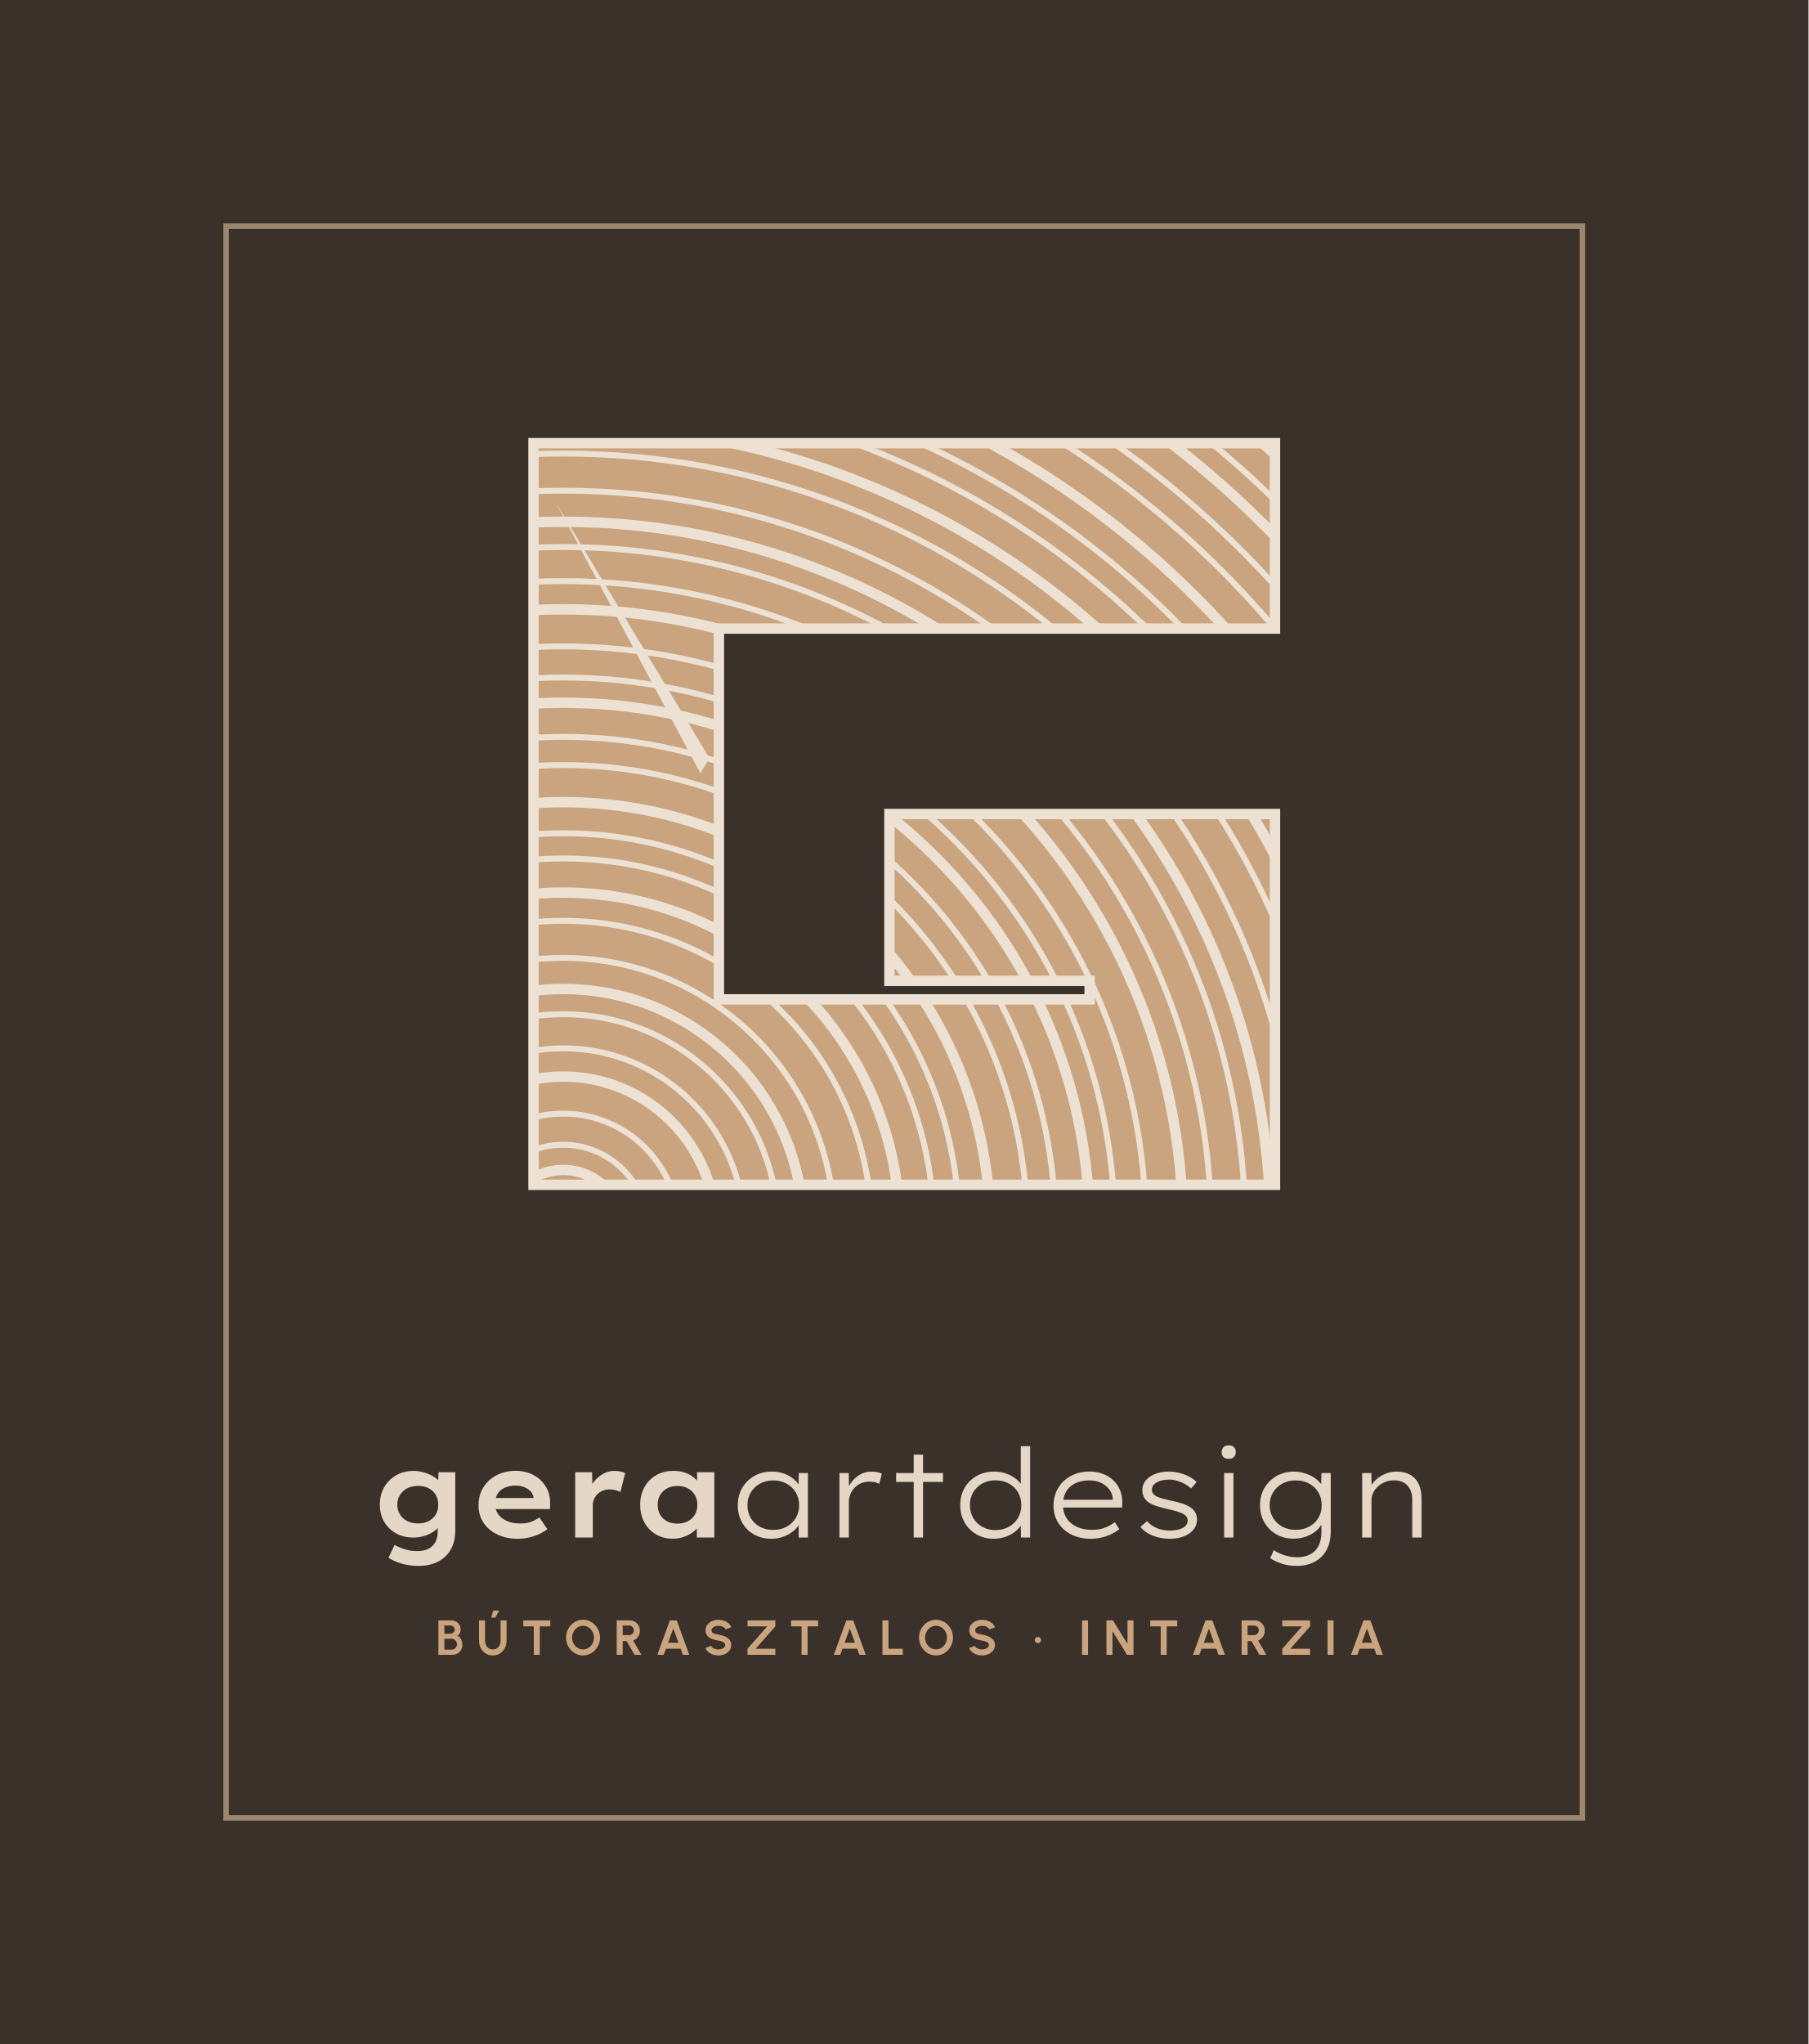
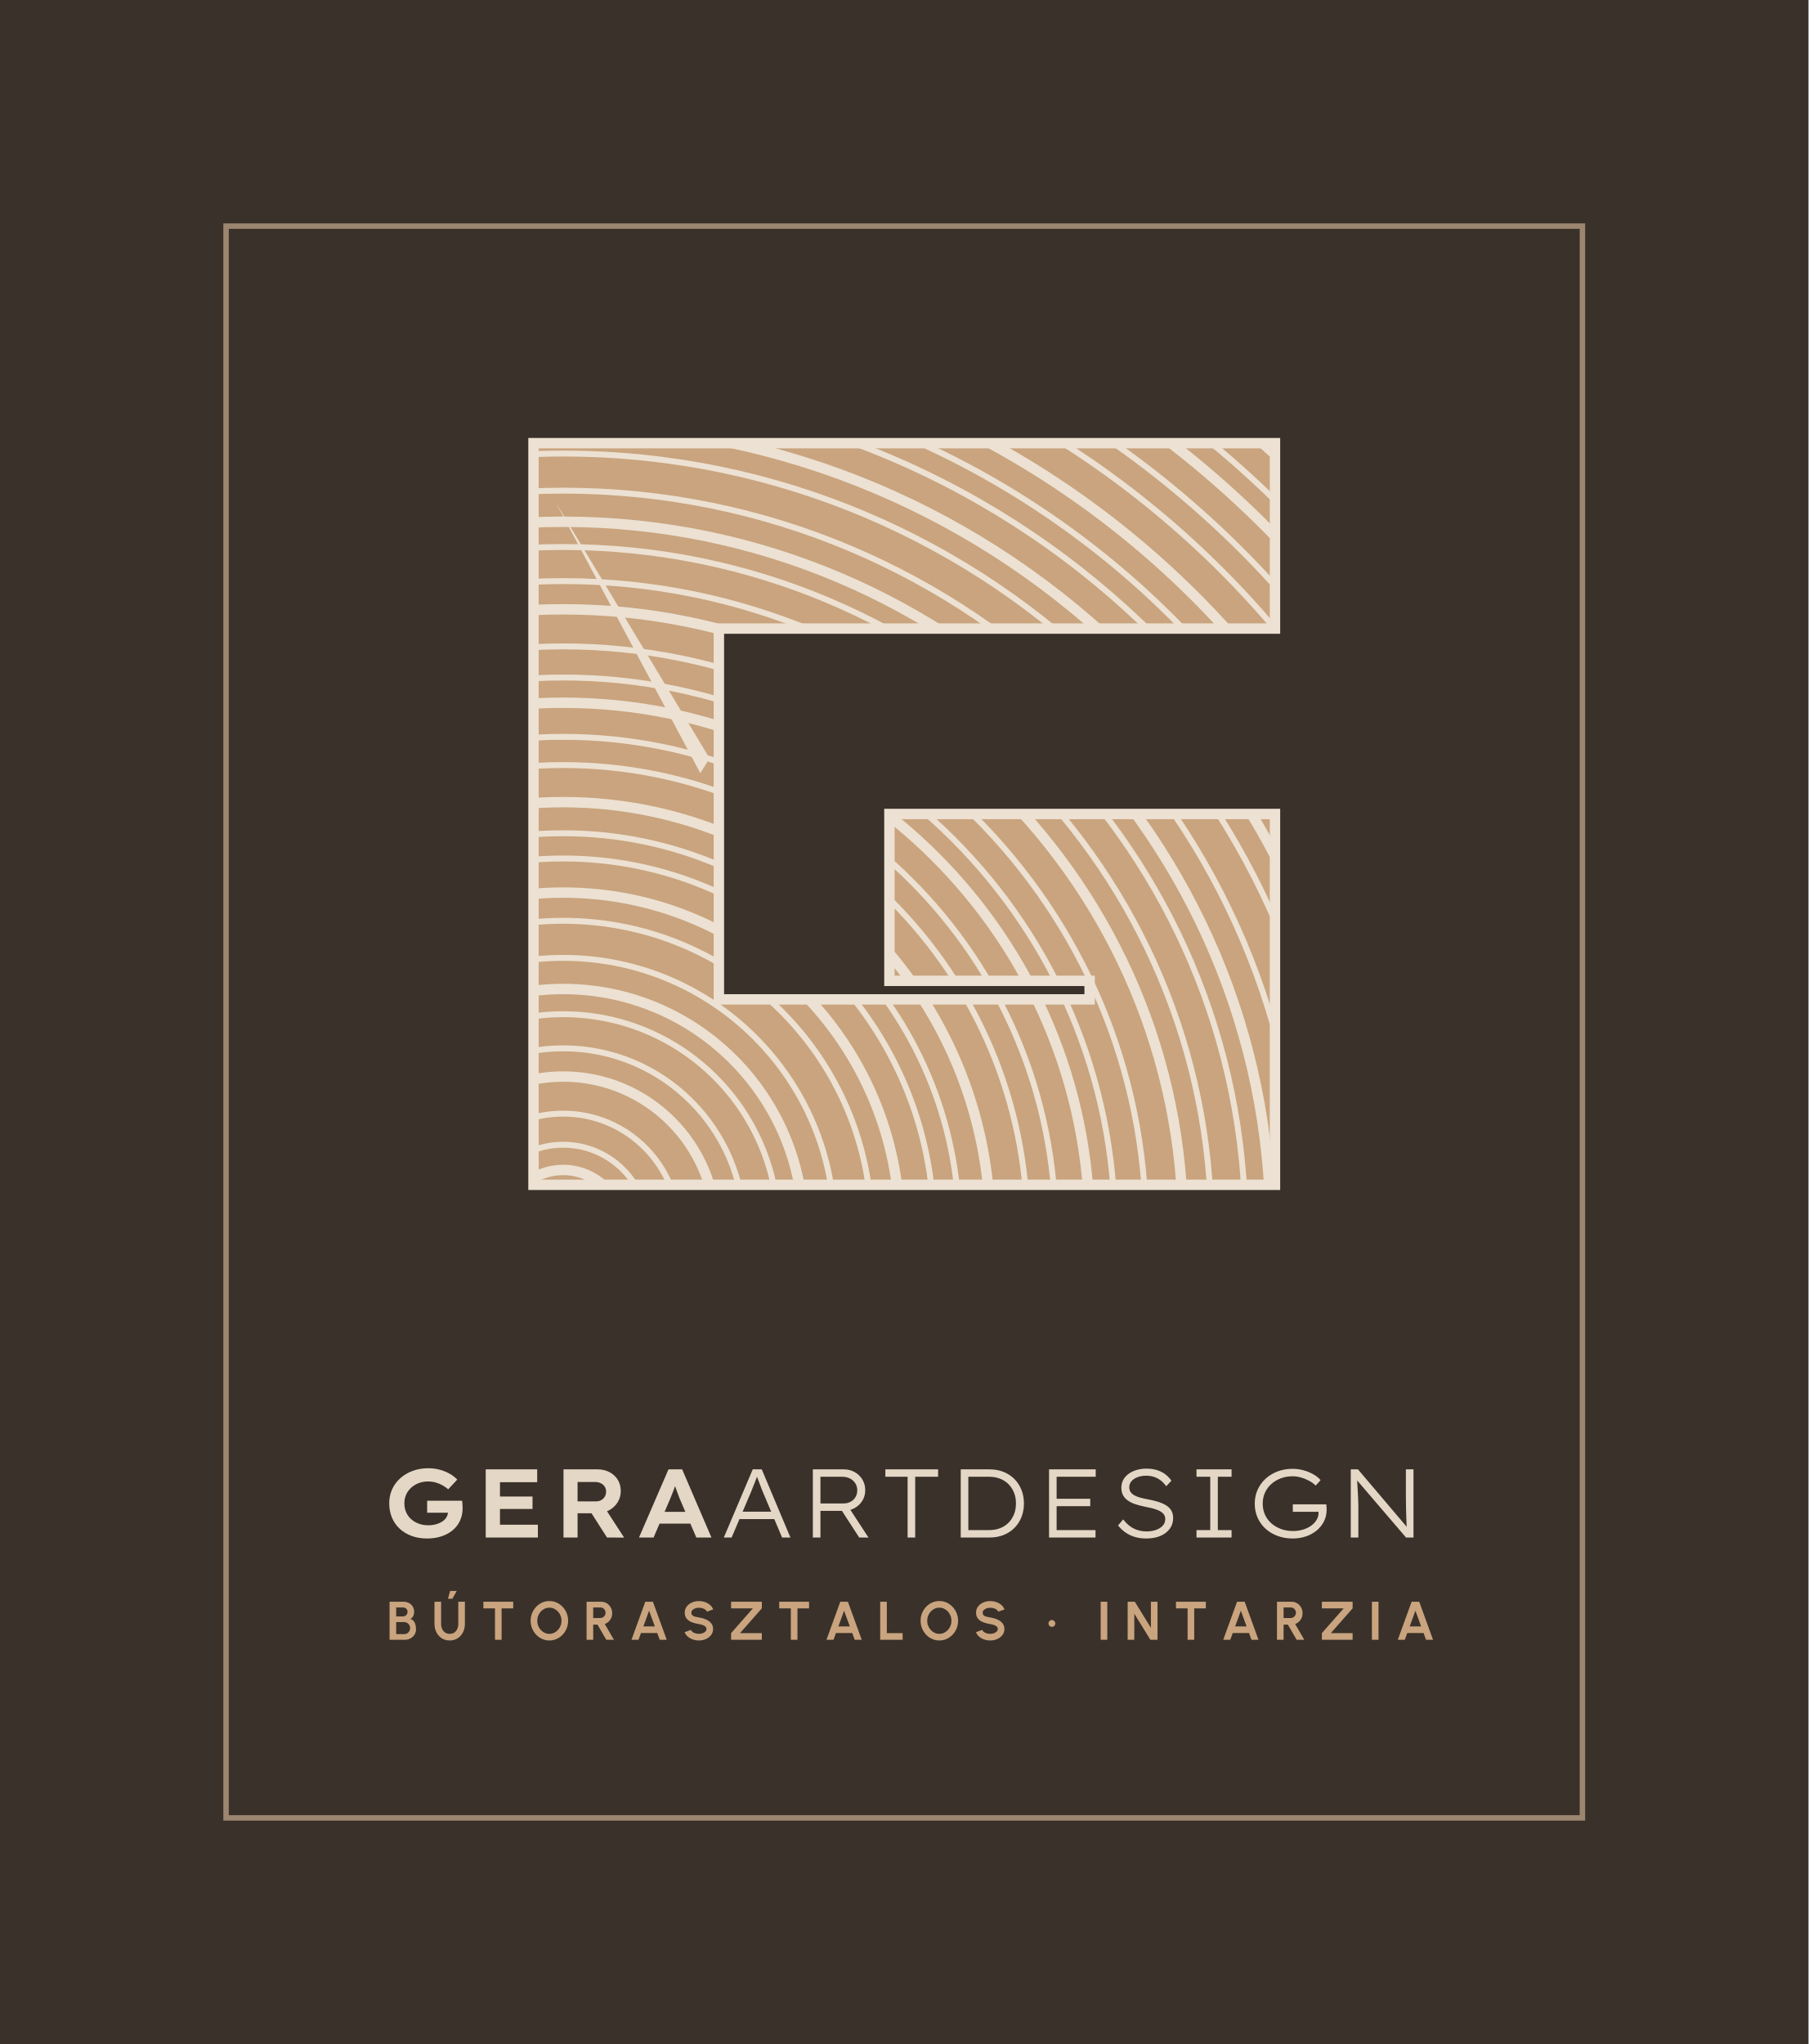
<svg xmlns="http://www.w3.org/2000/svg" viewBox="-40 -40 400 452" width="400" height="452">
  <rect x="-40" y="-40" width="400" height="452" fill="#3A312A" />
  <rect x="10" y="10" width="300" height="352" fill="none" stroke="#9C8670" stroke-width="1.2" />
  <defs>
    <clipPath id="e3">
      <path d="M78 58H242V99H119V181H201V176.9H156.72V140H242V222H78Z" />
    </clipPath>
  </defs>
  <g clip-path="url(#e3)">
    <rect x="78" y="58" width="164" height="164" fill="#C9A47E" />
    <circle cx="84.56" cy="231.84" r="13.12" fill="none" stroke="#ECE1D2" stroke-width="2.3" />
    <circle cx="84.56" cy="231.84" r="18.7" fill="none" stroke="#ECE1D2" stroke-width="1.31" />
    <circle cx="84.56" cy="231.84" r="25.58" fill="none" stroke="#ECE1D2" stroke-width="1.31" />
    <circle cx="84.56" cy="231.84" r="33.78" fill="none" stroke="#ECE1D2" stroke-width="2.3" />
    <circle cx="84.56" cy="231.84" r="40.02" fill="none" stroke="#ECE1D2" stroke-width="1.31" />
    <circle cx="84.56" cy="231.84" r="47.56" fill="none" stroke="#ECE1D2" stroke-width="1.31" />
    <circle cx="84.56" cy="231.84" r="53.14" fill="none" stroke="#ECE1D2" stroke-width="2.3" />
    <circle cx="84.56" cy="231.84" r="60.02" fill="none" stroke="#ECE1D2" stroke-width="1.31" />
    <circle cx="84.56" cy="231.84" r="68.22" fill="none" stroke="#ECE1D2" stroke-width="1.31" />
    <circle cx="84.56" cy="231.84" r="74.46" fill="none" stroke="#ECE1D2" stroke-width="2.3" />
    <circle cx="84.56" cy="231.84" r="82" fill="none" stroke="#ECE1D2" stroke-width="1.31" />
    <circle cx="84.56" cy="231.84" r="87.58" fill="none" stroke="#ECE1D2" stroke-width="1.31" />
    <circle cx="84.56" cy="231.84" r="94.46" fill="none" stroke="#ECE1D2" stroke-width="2.3" />
    <circle cx="84.56" cy="231.84" r="102.66" fill="none" stroke="#ECE1D2" stroke-width="1.31" />
    <circle cx="84.56" cy="231.84" r="108.9" fill="none" stroke="#ECE1D2" stroke-width="1.31" />
    <circle cx="84.56" cy="231.84" r="116.44" fill="none" stroke="#ECE1D2" stroke-width="2.3" />
    <circle cx="84.56" cy="231.84" r="122.02" fill="none" stroke="#ECE1D2" stroke-width="1.31" />
    <circle cx="84.56" cy="231.84" r="128.9" fill="none" stroke="#ECE1D2" stroke-width="1.31" />
    <circle cx="84.56" cy="231.84" r="137.1" fill="none" stroke="#ECE1D2" stroke-width="2.3" />
    <circle cx="84.56" cy="231.84" r="143.34" fill="none" stroke="#ECE1D2" stroke-width="1.31" />
    <circle cx="84.56" cy="231.84" r="150.88" fill="none" stroke="#ECE1D2" stroke-width="1.31" />
    <circle cx="84.56" cy="231.84" r="156.46" fill="none" stroke="#ECE1D2" stroke-width="2.3" />
    <circle cx="84.56" cy="231.84" r="163.34" fill="none" stroke="#ECE1D2" stroke-width="1.31" />
    <circle cx="84.56" cy="231.84" r="171.54" fill="none" stroke="#ECE1D2" stroke-width="1.31" />
    <circle cx="84.56" cy="231.84" r="177.78" fill="none" stroke="#ECE1D2" stroke-width="2.3" />
    <circle cx="84.56" cy="231.84" r="185.32" fill="none" stroke="#ECE1D2" stroke-width="1.31" />
    <circle cx="84.56" cy="231.84" r="190.9" fill="none" stroke="#ECE1D2" stroke-width="1.31" />
    <circle cx="84.56" cy="231.84" r="197.78" fill="none" stroke="#ECE1D2" stroke-width="2.3" />
    <circle cx="84.56" cy="231.84" r="205.98" fill="none" stroke="#ECE1D2" stroke-width="1.31" />
    <circle cx="84.56" cy="231.84" r="212.22" fill="none" stroke="#ECE1D2" stroke-width="1.31" />
    <circle cx="84.56" cy="231.84" r="219.76" fill="none" stroke="#ECE1D2" stroke-width="2.3" />
    <circle cx="84.56" cy="231.84" r="225.34" fill="none" stroke="#ECE1D2" stroke-width="1.31" />
    <circle cx="84.56" cy="231.84" r="232.22" fill="none" stroke="#ECE1D2" stroke-width="1.31" />
    <circle cx="84.56" cy="231.84" r="240.42" fill="none" stroke="#ECE1D2" stroke-width="2.3" />
    <circle cx="84.56" cy="231.84" r="246.66" fill="none" stroke="#ECE1D2" stroke-width="1.31" />
    <circle cx="84.56" cy="231.84" r="254.2" fill="none" stroke="#ECE1D2" stroke-width="1.31" />
    <circle cx="84.56" cy="231.84" r="259.78" fill="none" stroke="#ECE1D2" stroke-width="2.3" />
    <circle cx="84.56" cy="231.84" r="266.66" fill="none" stroke="#ECE1D2" stroke-width="1.31" />
    <circle cx="84.56" cy="231.84" r="274.86" fill="none" stroke="#ECE1D2" stroke-width="1.31" />
    <path d="M82.92 71.12L116.95 127.7L114.9 130.98Z" fill="#ECE1D2" />
  </g>
  <path d="M78 58H242V99H119V181H201V176.9H156.72V140H242V222H78Z" fill="none" stroke="#ECE1D2" stroke-width="2.3" />
-   <path d="M52.653 306.279Q50.572 306.279 48.802 305.761Q47.032 305.243 45.933 304.463L47.272 301.63Q47.866 301.975 48.626 302.286Q49.386 302.598 50.304 302.8Q51.223 303.003 52.27 303.003Q53.714 303.003 54.721 302.515Q55.728 302.028 56.271 301.048Q56.813 300.068 56.813 298.646V296.548L57.474 296.707Q57.278 297.558 56.396 298.31Q55.515 299.061 54.201 299.534Q52.888 300.008 51.42 300.008Q49.251 300.008 47.587 299.076Q45.923 298.144 44.967 296.507Q44.011 294.871 44.011 292.725Q44.011 290.547 44.981 288.868Q45.951 287.189 47.645 286.225Q49.339 285.262 51.535 285.262Q52.272 285.262 53.094 285.437Q53.916 285.612 54.697 285.921Q55.478 286.231 56.123 286.657Q56.767 287.083 57.185 287.588Q57.603 288.093 57.668 288.638L56.866 288.867L56.983 285.562H60.697V298.477Q60.697 300.403 60.089 301.852Q59.481 303.3 58.401 304.287Q57.321 305.275 55.843 305.777Q54.365 306.279 52.653 306.279ZM52.472 296.883Q53.81 296.883 54.822 296.362Q55.835 295.84 56.384 294.912Q56.933 293.985 56.933 292.746Q56.933 291.507 56.375 290.566Q55.818 289.625 54.814 289.103Q53.81 288.581 52.472 288.581Q51.097 288.581 50.071 289.112Q49.045 289.642 48.46 290.583Q47.875 291.524 47.875 292.746Q47.875 293.968 48.46 294.904Q49.045 295.84 50.071 296.362Q51.097 296.883 52.472 296.883ZM74.504 300.273Q71.92 300.273 69.961 299.315Q68.002 298.358 66.919 296.693Q65.835 295.029 65.835 292.867Q65.835 291.141 66.463 289.749Q67.091 288.357 68.207 287.347Q69.323 286.337 70.825 285.791Q72.326 285.245 74.057 285.245Q75.698 285.245 77.097 285.774Q78.496 286.303 79.532 287.269Q80.569 288.234 81.139 289.551Q81.709 290.868 81.672 292.45L81.644 293.708H68.51L67.883 291.257H78.45L77.998 291.75V291.158Q77.921 290.406 77.367 289.808Q76.812 289.209 75.957 288.864Q75.102 288.518 74.099 288.518Q72.727 288.518 71.692 288.957Q70.658 289.396 70.079 290.299Q69.501 291.202 69.501 292.581Q69.501 293.88 70.186 294.845Q70.87 295.81 72.113 296.352Q73.356 296.894 75.024 296.894Q76.457 296.894 77.455 296.526Q78.452 296.158 79.292 295.553L81.065 298.153Q80.217 298.806 79.142 299.29Q78.067 299.774 76.894 300.024Q75.722 300.273 74.504 300.273ZM87.221 300.0V285.562H90.952L91.079 290.477L90.216 289.895Q90.582 288.609 91.449 287.554Q92.317 286.499 93.462 285.88Q94.607 285.262 95.866 285.262Q96.559 285.262 97.205 285.393Q97.852 285.524 98.271 285.742L97.226 289.945Q96.81 289.678 96.149 289.515Q95.488 289.352 94.825 289.352Q93.993 289.352 93.307 289.64Q92.622 289.928 92.13 290.422Q91.639 290.916 91.375 291.538Q91.111 292.161 91.111 292.857V300.0ZM108.799 300.262Q106.676 300.262 105.054 299.299Q103.432 298.335 102.511 296.637Q101.591 294.939 101.591 292.751Q101.591 290.562 102.528 288.873Q103.465 287.183 105.126 286.222Q106.787 285.262 108.943 285.262Q110.201 285.262 111.264 285.582Q112.327 285.902 113.119 286.465Q113.912 287.028 114.408 287.704Q114.905 288.38 115.045 289.118L114.171 289.083V285.562H117.991V300.0H114.118V296.306L114.941 296.395Q114.79 297.099 114.268 297.79Q113.746 298.48 112.907 299.032Q112.067 299.584 111.023 299.923Q109.979 300.262 108.799 300.262ZM109.838 296.926Q111.148 296.926 112.144 296.404Q113.14 295.882 113.689 294.941Q114.238 294 114.238 292.751Q114.238 291.545 113.689 290.607Q113.14 289.669 112.144 289.134Q111.148 288.598 109.838 288.598Q108.517 288.598 107.535 289.134Q106.553 289.669 106.004 290.607Q105.455 291.545 105.455 292.751Q105.455 294 106.004 294.941Q106.553 295.882 107.535 296.404Q108.517 296.926 109.838 296.926Z" fill="#E4D7C6" />
-   <path d="M130.615 300.273Q128.419 300.273 126.751 299.318Q125.082 298.363 124.133 296.685Q123.184 295.006 123.184 292.85Q123.184 290.693 124.168 289.016Q125.151 287.34 126.851 286.38Q128.55 285.419 130.707 285.419Q132.022 285.419 133.156 285.78Q134.29 286.14 135.153 286.769Q136.017 287.398 136.567 288.164Q137.117 288.93 137.233 289.769L136.602 289.561L136.673 285.739H138.694V300.0H136.645V296.299L137.185 295.988Q137.023 296.793 136.451 297.562Q135.879 298.332 134.98 298.943Q134.081 299.554 132.963 299.913Q131.845 300.273 130.615 300.273ZM131.043 298.315Q132.685 298.315 133.98 297.609Q135.274 296.904 136.014 295.671Q136.754 294.439 136.754 292.835Q136.754 291.287 136.021 290.056Q135.288 288.825 133.994 288.097Q132.7 287.368 131.043 287.368Q129.358 287.368 128.07 288.097Q126.782 288.825 126.05 290.056Q125.317 291.287 125.317 292.835Q125.317 294.42 126.033 295.66Q126.749 296.899 128.037 297.607Q129.325 298.315 131.043 298.315ZM145.668 300.0V285.739H147.717L147.788 289.824L147.396 289.565Q147.76 288.425 148.552 287.48Q149.344 286.536 150.403 285.978Q151.462 285.419 152.706 285.419Q153.388 285.419 154.021 285.549Q154.653 285.678 155.05 285.882L154.473 288.132Q154.017 287.863 153.442 287.748Q152.867 287.632 152.377 287.632Q151.285 287.632 150.427 288.014Q149.57 288.395 148.969 289.043Q148.368 289.692 148.056 290.497Q147.745 291.303 147.745 292.175V300.0ZM162.093 300.0V281.682H164.156V300.0ZM158.198 287.706V285.739H168.576V287.706ZM179.804 300.273Q177.645 300.273 175.974 299.301Q174.303 298.33 173.345 296.658Q172.387 294.986 172.387 292.844Q172.387 290.687 173.356 289.015Q174.325 287.343 176.017 286.381Q177.709 285.419 179.855 285.419Q181.124 285.419 182.23 285.753Q183.337 286.086 184.22 286.669Q185.102 287.251 185.681 288.015Q186.26 288.78 186.444 289.623L185.78 289.419V279.799H187.843V300.0H185.818L185.752 296.266L186.293 296.122Q186.128 296.952 185.543 297.689Q184.957 298.427 184.085 299.014Q183.213 299.601 182.115 299.937Q181.016 300.273 179.804 300.273ZM180.168 298.358Q181.821 298.358 183.115 297.64Q184.409 296.921 185.149 295.679Q185.889 294.438 185.889 292.83Q185.889 291.255 185.161 290.013Q184.433 288.771 183.139 288.061Q181.844 287.352 180.168 287.352Q178.526 287.352 177.251 288.061Q175.975 288.771 175.247 290.008Q174.519 291.245 174.519 292.83Q174.519 294.409 175.245 295.658Q175.971 296.907 177.246 297.633Q178.521 298.358 180.168 298.358ZM201.22 300.273Q198.828 300.273 196.964 299.338Q195.1 298.403 194.057 296.751Q193.014 295.099 193.014 292.928Q193.014 291.223 193.621 289.859Q194.228 288.495 195.298 287.489Q196.368 286.484 197.828 285.945Q199.287 285.406 200.964 285.406Q202.562 285.406 203.907 285.908Q205.251 286.411 206.226 287.332Q207.201 288.253 207.725 289.513Q208.249 290.773 208.208 292.302L208.18 293.372H194.681L194.378 291.642H206.626L206.127 292.011L206.118 291.356Q206.061 290.356 205.403 289.439Q204.746 288.522 203.608 287.943Q202.469 287.364 200.95 287.364Q199.27 287.364 197.949 287.951Q196.628 288.538 195.868 289.741Q195.107 290.944 195.107 292.793Q195.107 294.478 195.9 295.711Q196.692 296.944 198.135 297.623Q199.578 298.301 201.55 298.301Q203.031 298.301 204.209 297.897Q205.387 297.494 206.595 296.606L207.566 298.146Q206.856 298.723 205.869 299.216Q204.882 299.709 203.712 299.991Q202.542 300.273 201.22 300.273ZM218.8 300.273Q216.678 300.273 214.981 299.591Q213.284 298.909 212.237 297.68L213.696 296.368Q214.601 297.403 215.904 297.932Q217.206 298.461 218.78 298.461Q219.552 298.461 220.264 298.323Q220.976 298.186 221.515 297.925Q222.055 297.664 222.37 297.229Q222.685 296.794 222.685 296.232Q222.685 295.294 221.598 294.712Q221.055 294.46 220.253 294.211Q219.451 293.962 218.368 293.737Q216.742 293.359 215.568 292.965Q214.394 292.57 213.704 291.967Q213.181 291.486 212.921 290.873Q212.662 290.261 212.662 289.49Q212.662 288.603 213.091 287.853Q213.521 287.103 214.318 286.559Q215.116 286.015 216.168 285.717Q217.22 285.419 218.466 285.419Q219.586 285.419 220.748 285.695Q221.911 285.971 222.935 286.486Q223.958 287 224.669 287.731L223.456 289.146Q222.814 288.585 222.018 288.14Q221.221 287.695 220.326 287.442Q219.432 287.189 218.539 287.189Q217.816 287.189 217.118 287.332Q216.421 287.474 215.908 287.762Q215.394 288.049 215.081 288.459Q214.768 288.869 214.768 289.408Q214.754 289.843 214.953 290.158Q215.151 290.473 215.513 290.725Q216.033 291.072 216.893 291.322Q217.753 291.572 218.986 291.837Q220.341 292.114 221.392 292.447Q222.444 292.779 223.171 293.258Q223.959 293.746 224.355 294.434Q224.751 295.122 224.751 296.016Q224.751 297.297 223.976 298.253Q223.202 299.209 221.864 299.741Q220.526 300.273 218.8 300.273ZM230.753 300.0V285.739H232.816V300.0ZM231.765 282.6Q231.019 282.6 230.613 282.206Q230.206 281.813 230.206 281.108Q230.206 280.443 230.619 280.029Q231.032 279.616 231.765 279.616Q232.51 279.616 232.917 280.009Q233.324 280.403 233.324 281.108Q233.324 281.772 232.91 282.186Q232.497 282.6 231.765 282.6ZM246.886 306.279Q244.976 306.279 243.457 305.769Q241.938 305.258 240.941 304.559L241.739 302.796Q242.322 303.198 243.109 303.549Q243.896 303.9 244.863 304.13Q245.83 304.36 246.928 304.36Q248.547 304.36 249.742 303.751Q250.938 303.142 251.602 301.906Q252.266 300.669 252.266 298.839V296.447L252.618 296.365Q252.275 297.439 251.334 298.323Q250.392 299.207 249.033 299.73Q247.674 300.254 246.124 300.254Q243.97 300.254 242.294 299.292Q240.618 298.33 239.652 296.658Q238.686 294.986 238.686 292.844Q238.686 290.697 239.677 289.025Q240.669 287.353 242.371 286.386Q244.074 285.419 246.237 285.419Q247.069 285.419 247.932 285.617Q248.795 285.816 249.584 286.164Q250.373 286.512 251.028 287.01Q251.683 287.508 252.141 288.112Q252.6 288.716 252.773 289.382L252.195 289.304L252.266 285.739H254.329V298.69Q254.329 300.602 253.754 302.013Q253.179 303.423 252.168 304.369Q251.156 305.315 249.791 305.797Q248.425 306.279 246.886 306.279ZM246.582 298.296Q248.261 298.296 249.564 297.59Q250.867 296.885 251.6 295.663Q252.333 294.442 252.333 292.849Q252.323 291.241 251.586 290.003Q250.849 288.766 249.553 288.065Q248.256 287.364 246.591 287.364Q244.918 287.364 243.623 288.076Q242.328 288.788 241.573 290.021Q240.818 291.254 240.818 292.83Q240.818 294.401 241.561 295.64Q242.304 296.88 243.599 297.588Q244.894 298.296 246.582 298.296ZM261.28 300.0V285.739H263.315L263.386 289.152L262.902 289.239Q263.278 288.275 264.147 287.402Q265.016 286.528 266.247 285.974Q267.479 285.419 268.867 285.419Q270.68 285.419 271.928 286.14Q273.177 286.862 273.797 288.204Q274.418 289.546 274.418 291.444V300.0H272.355V291.664Q272.355 290.252 271.86 289.297Q271.365 288.342 270.457 287.844Q269.549 287.345 268.307 287.354Q267.224 287.354 266.325 287.733Q265.426 288.112 264.747 288.738Q264.069 289.364 263.706 290.137Q263.343 290.909 263.343 291.727V300.0H262.318Q262.053 300.0 261.8 300.0Q261.546 300.0 261.28 300.0Z" fill="#E4D7C6" />
-   <path d="M56.958 325.934V318.321H59.731Q60.332 318.321 60.819 318.568Q61.307 318.815 61.594 319.274Q61.881 319.733 61.881 320.361Q61.881 320.639 61.798 320.92Q61.715 321.202 61.546 321.428Q61.377 321.653 61.111 321.761Q61.466 321.848 61.689 322.079Q61.913 322.309 62.037 322.614Q62.161 322.919 62.208 323.238Q62.255 323.558 62.255 323.832Q62.255 324.431 61.955 324.906Q61.656 325.382 61.153 325.658Q60.65 325.934 60.04 325.934ZM58.284 324.798H59.906Q60.229 324.798 60.492 324.639Q60.756 324.481 60.913 324.203Q61.071 323.925 61.071 323.573Q61.071 323.27 60.913 322.998Q60.756 322.727 60.492 322.558Q60.229 322.389 59.906 322.389H58.284ZM58.284 321.271H59.581Q59.982 321.271 60.268 321.02Q60.554 320.77 60.554 320.352Q60.554 319.912 60.268 319.688Q59.982 319.464 59.581 319.464H58.284ZM69 326.075Q68.086 326.075 67.4 325.63Q66.713 325.184 66.333 324.431Q65.952 323.677 65.952 322.758V318.321H67.278V322.758Q67.278 323.302 67.481 323.755Q67.684 324.208 68.069 324.478Q68.454 324.749 69 324.749Q69.555 324.749 69.937 324.479Q70.32 324.21 70.517 323.757Q70.714 323.304 70.714 322.758V318.321H72.041V322.758Q72.041 323.449 71.825 324.05Q71.608 324.651 71.205 325.108Q70.803 325.564 70.244 325.82Q69.685 326.075 69 326.075ZM68.649 317.723 69.084 316.157H70.411L69.535 317.723ZM81.719 318.321V319.648H79.392V325.934H78.065V319.648H75.74V318.321ZM88.953 326.075Q88.181 326.075 87.501 325.768Q86.822 325.461 86.305 324.917Q85.788 324.373 85.495 323.658Q85.201 322.943 85.201 322.128Q85.201 321.312 85.495 320.597Q85.788 319.882 86.305 319.338Q86.822 318.794 87.501 318.487Q88.181 318.18 88.953 318.18Q89.731 318.18 90.411 318.487Q91.09 318.794 91.607 319.338Q92.123 319.882 92.414 320.597Q92.705 321.312 92.705 322.128Q92.705 322.943 92.414 323.658Q92.123 324.373 91.607 324.917Q91.09 325.461 90.411 325.768Q89.731 326.075 88.953 326.075ZM88.953 324.749Q89.455 324.749 89.893 324.542Q90.332 324.335 90.667 323.974Q91.001 323.613 91.19 323.139Q91.378 322.665 91.378 322.128Q91.378 321.588 91.189 321.113Q90.999 320.639 90.665 320.279Q90.33 319.919 89.892 319.713Q89.453 319.507 88.953 319.507Q88.452 319.507 88.013 319.714Q87.575 319.92 87.24 320.281Q86.905 320.642 86.717 321.116Q86.528 321.59 86.528 322.128Q86.528 322.669 86.718 323.143Q86.907 323.617 87.242 323.978Q87.576 324.339 88.015 324.544Q88.454 324.749 88.953 324.749ZM96.403 325.934V318.321H99.322Q99.941 318.321 100.441 318.63Q100.941 318.939 101.235 319.459Q101.528 319.98 101.528 320.612Q101.528 321.127 101.342 321.56Q101.156 321.994 100.822 322.309Q100.488 322.624 100.05 322.786L101.874 325.934H100.343L98.585 322.906H97.73V325.934ZM97.73 321.579H99.172Q99.454 321.579 99.687 321.437Q99.921 321.295 100.061 321.056Q100.201 320.817 100.201 320.521Q100.201 320.226 100.061 319.987Q99.921 319.748 99.687 319.606Q99.454 319.464 99.172 319.464H97.73ZM108.156 318.321H109.682L112.448 325.934H111.04L110.55 324.586H107.289L106.799 325.934H105.392ZM107.775 323.259H110.062L108.915 320.119ZM118.888 326.075Q118.257 326.075 117.677 325.876Q117.096 325.677 116.662 325.304Q116.227 324.931 116.039 324.414L117.285 323.953Q117.362 324.173 117.595 324.353Q117.828 324.534 118.165 324.641Q118.502 324.749 118.888 324.749Q119.282 324.749 119.628 324.626Q119.973 324.503 120.187 324.284Q120.4 324.065 120.4 323.772Q120.4 323.473 120.178 323.279Q119.955 323.084 119.607 322.97Q119.259 322.855 118.888 322.797Q118.078 322.671 117.436 322.411Q116.794 322.151 116.423 321.687Q116.052 321.223 116.052 320.493Q116.052 319.8 116.447 319.282Q116.841 318.765 117.489 318.477Q118.136 318.189 118.888 318.189Q119.512 318.189 120.094 318.387Q120.675 318.584 121.113 318.959Q121.55 319.333 121.741 319.862L120.491 320.314Q120.414 320.092 120.18 319.913Q119.947 319.735 119.611 319.63Q119.275 319.525 118.888 319.525Q118.502 319.52 118.158 319.645Q117.813 319.771 117.596 319.99Q117.379 320.209 117.379 320.493Q117.379 320.855 117.582 321.041Q117.786 321.227 118.127 321.312Q118.469 321.396 118.888 321.464Q119.652 321.582 120.298 321.865Q120.945 322.149 121.336 322.62Q121.727 323.091 121.727 323.772Q121.727 324.463 121.334 324.982Q120.941 325.5 120.296 325.788Q119.65 326.075 118.888 326.075ZM125.332 325.934V324.607L129.696 319.648H125.332V318.321H131.487V319.648L127.123 324.607H131.487V325.934ZM140.947 318.321V319.648H138.62V325.934H137.293V319.648H134.967V318.321ZM147.193 318.321H148.719L151.485 325.934H150.078L149.588 324.586H146.327L145.837 325.934H144.429ZM146.813 323.259H149.1L147.953 320.119ZM155.185 325.934V318.321H156.512V324.607H159.679V325.934ZM167.023 326.075Q166.251 326.075 165.571 325.768Q164.891 325.461 164.375 324.917Q163.858 324.373 163.564 323.658Q163.271 322.943 163.271 322.128Q163.271 321.312 163.564 320.597Q163.858 319.882 164.375 319.338Q164.891 318.794 165.571 318.487Q166.251 318.18 167.023 318.18Q167.8 318.18 168.48 318.487Q169.16 318.794 169.676 319.338Q170.193 319.882 170.484 320.597Q170.775 321.312 170.775 322.128Q170.775 322.943 170.484 323.658Q170.193 324.373 169.676 324.917Q169.16 325.461 168.48 325.768Q167.8 326.075 167.023 326.075ZM167.023 324.749Q167.524 324.749 167.963 324.542Q168.402 324.335 168.736 323.974Q169.071 323.613 169.259 323.139Q169.448 322.665 169.448 322.128Q169.448 321.588 169.258 321.113Q169.069 320.639 168.734 320.279Q168.4 319.919 167.961 319.713Q167.523 319.507 167.023 319.507Q166.521 319.507 166.083 319.714Q165.644 319.92 165.31 320.281Q164.975 320.642 164.786 321.116Q164.598 321.59 164.598 322.128Q164.598 322.669 164.787 323.143Q164.977 323.617 165.311 323.978Q165.646 324.339 166.085 324.544Q166.523 324.749 167.023 324.749ZM177.213 326.075Q176.583 326.075 176.002 325.876Q175.421 325.677 174.987 325.304Q174.552 324.931 174.364 324.414L175.61 323.953Q175.687 324.173 175.92 324.353Q176.154 324.534 176.49 324.641Q176.827 324.749 177.213 324.749Q177.608 324.749 177.953 324.626Q178.298 324.503 178.512 324.284Q178.726 324.065 178.726 323.772Q178.726 323.473 178.503 323.279Q178.28 323.084 177.932 322.97Q177.584 322.855 177.213 322.797Q176.403 322.671 175.762 322.411Q175.12 322.151 174.748 321.687Q174.377 321.223 174.377 320.493Q174.377 319.8 174.772 319.282Q175.167 318.765 175.814 318.477Q176.461 318.189 177.213 318.189Q177.837 318.189 178.419 318.387Q179 318.584 179.438 318.959Q179.875 319.333 180.066 319.862L178.816 320.314Q178.739 320.092 178.505 319.913Q178.272 319.735 177.936 319.63Q177.601 319.525 177.213 319.525Q176.827 319.52 176.483 319.645Q176.138 319.771 175.921 319.99Q175.704 320.209 175.704 320.493Q175.704 320.855 175.907 321.041Q176.111 321.227 176.453 321.312Q176.794 321.396 177.213 321.464Q177.977 321.582 178.623 321.865Q179.27 322.149 179.661 322.62Q180.052 323.091 180.052 323.772Q180.052 324.463 179.659 324.982Q179.266 325.5 178.621 325.788Q177.975 326.075 177.213 326.075ZM189.558 323.354Q189.272 323.354 189.075 323.155Q188.877 322.957 188.877 322.67Q188.877 322.389 189.075 322.189Q189.272 321.989 189.558 321.989Q189.842 321.989 190.042 322.189Q190.242 322.389 190.242 322.67Q190.242 322.957 190.042 323.155Q189.842 323.354 189.558 323.354ZM199.323 325.934V318.321H200.65V325.934ZM204.728 325.934V318.321H206.163L209.379 323.537V318.321H210.706V325.934H209.273L206.055 320.718V325.934ZM220.381 318.321V319.648H218.054V325.934H216.727V319.648H214.402V318.321ZM226.628 318.321H228.154L230.92 325.934H229.512L229.022 324.586H225.761L225.271 325.934H223.864ZM226.247 323.259H228.534L227.387 320.119ZM234.619 325.934V318.321H237.538Q238.158 318.321 238.658 318.63Q239.158 318.939 239.451 319.459Q239.745 319.98 239.745 320.612Q239.745 321.127 239.559 321.56Q239.373 321.994 239.039 322.309Q238.704 322.624 238.266 322.786L240.091 325.934H238.559L236.801 322.906H235.946V325.934ZM235.946 321.579H237.388Q237.67 321.579 237.904 321.437Q238.138 321.295 238.278 321.056Q238.418 320.817 238.418 320.521Q238.418 320.226 238.278 319.987Q238.138 319.748 237.904 319.606Q237.67 319.464 237.388 319.464H235.946ZM243.608 325.934V324.607L247.973 319.648H243.608V318.321H249.763V319.648L245.399 324.607H249.763V325.934ZM253.624 325.934V318.321H254.951V325.934ZM261.576 318.321H263.102L265.868 325.934H264.461L263.97 324.586H260.71L260.219 325.934H258.812ZM261.196 323.259H263.483L262.336 320.119Z" fill="#C9A47E" />
+   <path d="M54.447 300.215Q52.629 300.215 51.103 299.67Q49.577 299.126 48.453 298.103Q47.328 297.08 46.707 295.635Q46.086 294.191 46.086 292.421Q46.086 290.765 46.722 289.352Q47.357 287.94 48.53 286.892Q49.703 285.843 51.278 285.262Q52.853 284.68 54.719 284.68Q56.121 284.68 57.343 285.025Q58.566 285.369 59.537 285.938Q60.508 286.507 61.131 287.192L59.138 289.335Q58.533 288.816 57.839 288.434Q57.146 288.051 56.359 287.827Q55.572 287.603 54.694 287.603Q53.574 287.603 52.616 287.966Q51.659 288.329 50.945 288.977Q50.232 289.626 49.834 290.505Q49.436 291.384 49.436 292.421Q49.436 293.562 49.851 294.465Q50.266 295.368 51.001 295.997Q51.736 296.626 52.692 296.96Q53.647 297.293 54.736 297.293Q55.639 297.293 56.437 297.07Q57.235 296.848 57.838 296.45Q58.442 296.052 58.764 295.497Q59.086 294.942 59.082 294.312V293.87L59.514 294.521H54.475V291.862H62.21Q62.245 292.141 62.27 292.467Q62.296 292.793 62.307 293.081Q62.318 293.368 62.318 293.518Q62.318 295.074 61.728 296.316Q61.138 297.558 60.09 298.42Q59.042 299.281 57.607 299.748Q56.172 300.215 54.447 300.215ZM67.428 300.0V284.927H78.817V287.761H70.583V297.166H78.968V300.0ZM69.022 293.682V290.94H77.783V293.682ZM84.633 300.0V284.927H92.132Q93.638 284.927 94.811 285.543Q95.985 286.159 96.644 287.24Q97.302 288.321 97.302 289.714Q97.302 291.094 96.607 292.208Q95.912 293.322 94.723 293.977Q93.534 294.631 92.077 294.631H87.746V300.0ZM94.258 300.0 89.908 293.195 93.262 292.657 98.043 300.013ZM87.746 292.006H91.843Q92.487 292.006 92.982 291.727Q93.478 291.448 93.765 290.957Q94.053 290.466 94.053 289.835Q94.053 289.208 93.739 288.732Q93.425 288.256 92.869 287.987Q92.312 287.719 91.586 287.719H87.746ZM101.332 300.0 107.855 284.927H110.877L117.356 300.0H114.007L110.318 291.368Q110.16 290.975 109.977 290.486Q109.794 289.997 109.608 289.478Q109.422 288.959 109.253 288.465Q109.084 287.971 108.968 287.578L109.642 287.565Q109.508 288.045 109.342 288.537Q109.175 289.029 108.992 289.517Q108.808 290.005 108.614 290.477Q108.421 290.949 108.236 291.42L104.56 300.0ZM104.321 296.926 105.418 294.326H113.142L113.988 296.926Z" fill="#E4D7C6" />
+   <path d="M120.092 300.0 126.49 284.927H128.482L134.825 300.0H132.978L128.63 289.706Q128.43 289.195 128.247 288.707Q128.064 288.22 127.882 287.753Q127.7 287.287 127.528 286.815Q127.357 286.344 127.194 285.876L127.656 285.866Q127.468 286.445 127.293 286.928Q127.117 287.411 126.935 287.862Q126.753 288.313 126.563 288.782Q126.373 289.252 126.155 289.814L121.821 300.0ZM122.776 295.927 123.446 294.289H131.39L131.933 295.927ZM139.784 300.0V284.927H146.636Q147.972 284.927 149.048 285.534Q150.124 286.142 150.747 287.185Q151.371 288.229 151.371 289.53Q151.371 290.834 150.732 291.866Q150.092 292.898 148.997 293.5Q147.902 294.101 146.553 294.101H141.464V300.0ZM150.041 300.0 145.736 293.363 147.401 292.828 152.092 300.01ZM141.464 292.463H146.574Q147.463 292.463 148.148 292.083Q148.834 291.703 149.222 291.042Q149.609 290.38 149.609 289.542Q149.609 288.698 149.182 288.021Q148.755 287.344 148.009 286.955Q147.264 286.565 146.308 286.565H141.464ZM160.743 300.0V286.565H155.819V284.927H167.486V286.565H162.422V300.0ZM172.493 300.0V284.927H178.871Q180.58 284.927 181.974 285.49Q183.367 286.054 184.375 287.074Q185.382 288.095 185.927 289.466Q186.471 290.837 186.471 292.463Q186.471 294.1 185.927 295.482Q185.382 296.864 184.38 297.868Q183.378 298.873 181.979 299.437Q180.58 300.0 178.871 300.0ZM174.173 298.666 173.986 298.362H178.763Q180.121 298.362 181.223 297.926Q182.324 297.49 183.09 296.702Q183.857 295.913 184.283 294.845Q184.709 293.778 184.709 292.463Q184.709 291.17 184.283 290.097Q183.857 289.024 183.085 288.23Q182.314 287.436 181.217 287.001Q180.121 286.565 178.763 286.565H173.921L174.173 286.304ZM192.024 300.0V284.927H202.347V286.565H193.703V298.362H202.303V300.0ZM192.857 293.066V291.428H201.141V293.066ZM213.508 300.215Q212.201 300.215 211.068 299.892Q209.936 299.569 208.989 298.924Q208.042 298.278 207.289 297.331L208.416 295.993Q209.544 297.427 210.808 298.038Q212.071 298.65 213.588 298.65Q214.734 298.65 215.682 298.319Q216.63 297.988 217.183 297.369Q217.736 296.749 217.728 295.927Q217.728 295.363 217.471 294.967Q217.213 294.57 216.77 294.293Q216.327 294.015 215.752 293.812Q215.176 293.609 214.548 293.462Q213.92 293.314 213.27 293.191Q212.096 292.957 211.126 292.636Q210.156 292.315 209.457 291.822Q208.758 291.329 208.389 290.639Q208.02 289.95 208.02 288.955Q208.02 288.018 208.439 287.248Q208.858 286.477 209.616 285.923Q210.375 285.369 211.38 285.068Q212.385 284.767 213.556 284.767Q214.855 284.767 215.881 285.085Q216.908 285.403 217.711 285.997Q218.513 286.591 219.096 287.438L217.937 288.662Q217.411 287.911 216.739 287.388Q216.067 286.865 215.264 286.598Q214.461 286.332 213.525 286.332Q212.448 286.332 211.603 286.652Q210.758 286.972 210.263 287.54Q209.767 288.109 209.767 288.878Q209.767 289.481 210.05 289.915Q210.334 290.349 210.872 290.655Q211.41 290.96 212.208 291.179Q213.006 291.399 213.995 291.579Q215.118 291.787 216.114 292.093Q217.11 292.399 217.869 292.853Q218.628 293.308 219.051 294.001Q219.475 294.694 219.475 295.701Q219.475 297.029 218.733 298.056Q217.99 299.082 216.653 299.649Q215.315 300.215 213.508 300.215ZM224.642 300.0V298.361H227.678V286.565H224.642V284.927H232.394V286.565H229.357V298.361H232.394V300.0ZM245.887 300.215Q244.133 300.215 242.613 299.662Q241.092 299.109 239.948 298.088Q238.805 297.067 238.163 295.639Q237.521 294.211 237.521 292.489Q237.521 290.848 238.15 289.447Q238.78 288.045 239.915 287.003Q241.051 285.96 242.576 285.384Q244.101 284.809 245.871 284.809Q247.161 284.809 248.361 285.147Q249.561 285.486 250.534 286.051Q251.507 286.615 252.085 287.315L251.008 288.507Q250.364 287.893 249.529 287.443Q248.694 286.994 247.757 286.725Q246.821 286.457 245.893 286.457Q244.496 286.457 243.29 286.911Q242.084 287.364 241.18 288.175Q240.276 288.985 239.779 290.087Q239.283 291.189 239.283 292.489Q239.283 293.86 239.795 294.974Q240.308 296.088 241.235 296.893Q242.162 297.698 243.375 298.133Q244.587 298.567 245.99 298.567Q247.154 298.567 248.191 298.252Q249.229 297.938 250.008 297.374Q250.788 296.81 251.217 296.065Q251.646 295.319 251.632 294.482V293.819L252.003 294.312H245.942V292.656H253.337Q253.369 292.847 253.385 293.055Q253.401 293.264 253.412 293.464Q253.423 293.665 253.423 293.823Q253.423 295.231 252.843 296.404Q252.264 297.577 251.244 298.427Q250.225 299.278 248.861 299.747Q247.496 300.215 245.887 300.215ZM258.756 300.0V284.927H260.355L271.461 298.016L271.217 298.406Q271.142 297.999 271.109 297.248Q271.076 296.497 271.041 295.576Q271.006 294.655 270.988 293.7Q270.971 292.746 270.962 291.899Q270.953 291.052 270.953 290.47V284.927H272.633V300.0H270.983L259.954 287.122L260.138 286.665Q260.166 287.291 260.206 288.028Q260.247 288.765 260.295 289.527Q260.343 290.289 260.371 290.995Q260.4 291.701 260.417 292.267Q260.435 292.833 260.435 293.144V300.0Z" fill="#E4D7C6" />
+   <path d="M46.163 322.61V314.2H49.227Q49.89 314.2 50.429 314.472Q50.968 314.745 51.285 315.252Q51.601 315.759 51.601 316.453Q51.601 316.76 51.51 317.071Q51.419 317.382 51.232 317.631Q51.045 317.881 50.751 318Q51.143 318.096 51.39 318.351Q51.637 318.605 51.774 318.942Q51.911 319.279 51.963 319.632Q52.015 319.984 52.015 320.288Q52.015 320.95 51.684 321.475Q51.353 322 50.797 322.305Q50.242 322.61 49.568 322.61ZM47.628 321.355H49.42Q49.776 321.355 50.067 321.18Q50.359 321.004 50.533 320.698Q50.707 320.391 50.707 320.002Q50.707 319.666 50.533 319.367Q50.359 319.067 50.067 318.88Q49.776 318.693 49.42 318.693H47.628ZM47.628 317.459H49.061Q49.503 317.459 49.82 317.182Q50.136 316.904 50.136 316.443Q50.136 315.957 49.82 315.71Q49.503 315.462 49.061 315.462H47.628ZM59.466 322.766Q58.457 322.766 57.699 322.274Q56.941 321.781 56.52 320.949Q56.099 320.117 56.099 319.102V314.2H57.565V319.102Q57.565 319.703 57.789 320.203Q58.012 320.703 58.438 321.002Q58.863 321.3 59.466 321.3Q60.08 321.3 60.502 321.003Q60.925 320.705 61.142 320.205Q61.36 319.704 61.36 319.102V314.2H62.826V319.102Q62.826 319.865 62.587 320.528Q62.348 321.192 61.903 321.697Q61.458 322.201 60.841 322.484Q60.223 322.766 59.466 322.766ZM59.079 313.539 59.559 311.809H61.025L60.057 313.539ZM73.518 314.2V315.665H70.947V322.61H69.481V315.665H66.912V314.2ZM81.51 322.766Q80.657 322.766 79.906 322.427Q79.155 322.087 78.585 321.487Q78.014 320.886 77.69 320.096Q77.365 319.306 77.365 318.405Q77.365 317.504 77.69 316.714Q78.014 315.924 78.585 315.323Q79.155 314.722 79.906 314.383Q80.657 314.043 81.51 314.043Q82.369 314.043 83.12 314.383Q83.871 314.722 84.442 315.323Q85.013 315.924 85.334 316.714Q85.655 317.504 85.655 318.405Q85.655 319.306 85.334 320.096Q85.013 320.886 84.442 321.487Q83.871 322.087 83.12 322.427Q82.369 322.766 81.51 322.766ZM81.51 321.3Q82.064 321.3 82.549 321.072Q83.033 320.843 83.403 320.444Q83.773 320.046 83.981 319.522Q84.19 318.999 84.19 318.405Q84.19 317.809 83.98 317.284Q83.771 316.76 83.401 316.362Q83.031 315.964 82.547 315.737Q82.062 315.509 81.51 315.509Q80.956 315.509 80.472 315.738Q79.987 315.966 79.617 316.365Q79.248 316.764 79.039 317.287Q78.831 317.811 78.831 318.405Q78.831 319.003 79.04 319.526Q79.25 320.05 79.62 320.449Q79.989 320.847 80.474 321.074Q80.958 321.3 81.51 321.3ZM89.74 322.61V314.2H92.965Q93.649 314.2 94.202 314.541Q94.754 314.882 95.078 315.457Q95.403 316.032 95.403 316.731Q95.403 317.299 95.197 317.778Q94.992 318.257 94.623 318.605Q94.253 318.953 93.769 319.132L95.785 322.61H94.093L92.151 319.264H91.206V322.61ZM91.206 317.798H92.799Q93.111 317.798 93.369 317.642Q93.627 317.485 93.782 317.221Q93.937 316.956 93.937 316.63Q93.937 316.304 93.782 316.04Q93.627 315.776 93.369 315.619Q93.111 315.462 92.799 315.462H91.206ZM102.724 314.2H104.41L107.466 322.61H105.911L105.37 321.12H101.767L101.226 322.61H99.671ZM102.304 319.654H104.831L103.563 316.186ZM114.581 322.766Q113.884 322.766 113.243 322.546Q112.602 322.326 112.121 321.914Q111.641 321.502 111.433 320.93L112.81 320.421Q112.895 320.665 113.153 320.864Q113.41 321.063 113.782 321.182Q114.154 321.3 114.581 321.3Q115.017 321.3 115.398 321.165Q115.78 321.029 116.016 320.787Q116.252 320.545 116.252 320.221Q116.252 319.891 116.006 319.676Q115.76 319.462 115.375 319.335Q114.991 319.209 114.581 319.144Q113.687 319.006 112.977 318.718Q112.268 318.43 111.858 317.918Q111.448 317.405 111.448 316.599Q111.448 315.833 111.884 315.261Q112.32 314.69 113.035 314.372Q113.75 314.054 114.581 314.054Q115.271 314.054 115.913 314.272Q116.555 314.49 117.039 314.904Q117.522 315.318 117.733 315.902L116.352 316.401Q116.266 316.155 116.009 315.958Q115.751 315.761 115.38 315.645Q115.009 315.53 114.581 315.53Q114.154 315.524 113.774 315.662Q113.394 315.801 113.154 316.043Q112.914 316.285 112.914 316.599Q112.914 316.999 113.139 317.205Q113.363 317.41 113.741 317.503Q114.118 317.597 114.581 317.672Q115.425 317.802 116.139 318.115Q116.853 318.428 117.286 318.949Q117.718 319.469 117.718 320.221Q117.718 320.985 117.284 321.558Q116.849 322.131 116.136 322.448Q115.423 322.766 114.581 322.766ZM121.7 322.61V321.144L126.522 315.665H121.7V314.2H128.5V315.665L123.678 321.144H128.5V322.61ZM138.951 314.2V315.665H136.38V322.61H134.914V315.665H132.345V314.2ZM145.852 314.2H147.537L150.593 322.61H149.038L148.497 321.12H144.894L144.353 322.61H142.798ZM145.431 319.654H147.958L146.691 316.186ZM154.68 322.61V314.2H156.146V321.144H159.646V322.61ZM167.759 322.766Q166.906 322.766 166.155 322.427Q165.404 322.087 164.833 321.487Q164.262 320.886 163.938 320.096Q163.613 319.306 163.613 318.405Q163.613 317.504 163.938 316.714Q164.262 315.924 164.833 315.323Q165.404 314.722 166.155 314.383Q166.906 314.043 167.759 314.043Q168.618 314.043 169.369 314.383Q170.119 314.722 170.69 315.323Q171.261 315.924 171.582 316.714Q171.904 317.504 171.904 318.405Q171.904 319.306 171.582 320.096Q171.261 320.886 170.69 321.487Q170.119 322.087 169.369 322.427Q168.618 322.766 167.759 322.766ZM167.759 321.3Q168.313 321.3 168.797 321.072Q169.282 320.843 169.651 320.444Q170.021 320.046 170.229 319.522Q170.438 318.999 170.438 318.405Q170.438 317.809 170.228 317.284Q170.019 316.76 169.649 316.362Q169.28 315.964 168.795 315.737Q168.311 315.509 167.759 315.509Q167.204 315.509 166.72 315.738Q166.235 315.966 165.866 316.365Q165.496 316.764 165.288 317.287Q165.079 317.811 165.079 318.405Q165.079 319.003 165.289 319.526Q165.498 320.05 165.868 320.449Q166.238 320.847 166.722 321.074Q167.206 321.3 167.759 321.3ZM179.016 322.766Q178.32 322.766 177.678 322.546Q177.037 322.326 176.557 321.914Q176.076 321.502 175.869 320.93L177.245 320.421Q177.33 320.665 177.588 320.864Q177.846 321.063 178.218 321.182Q178.59 321.3 179.016 321.3Q179.452 321.3 179.834 321.165Q180.215 321.029 180.451 320.787Q180.687 320.545 180.687 320.221Q180.687 319.891 180.441 319.676Q180.195 319.462 179.811 319.335Q179.426 319.209 179.016 319.144Q178.122 319.006 177.413 318.718Q176.704 318.43 176.293 317.918Q175.883 317.405 175.883 316.599Q175.883 315.833 176.319 315.261Q176.756 314.69 177.471 314.372Q178.186 314.054 179.016 314.054Q179.706 314.054 180.348 314.272Q180.991 314.49 181.474 314.904Q181.958 315.318 182.168 315.902L180.787 316.401Q180.702 316.155 180.444 315.958Q180.186 315.761 179.815 315.645Q179.444 315.53 179.016 315.53Q178.59 315.524 178.21 315.662Q177.829 315.801 177.589 316.043Q177.349 316.285 177.349 316.599Q177.349 316.999 177.574 317.205Q177.799 317.41 178.176 317.503Q178.554 317.597 179.016 317.672Q179.86 317.802 180.574 318.115Q181.289 318.428 181.721 318.949Q182.153 319.469 182.153 320.221Q182.153 320.985 181.719 321.558Q181.285 322.131 180.572 322.448Q179.858 322.766 179.016 322.766ZM192.654 319.759Q192.339 319.759 192.121 319.54Q191.902 319.321 191.902 319.003Q191.902 318.694 192.121 318.473Q192.339 318.252 192.654 318.252Q192.968 318.252 193.189 318.473Q193.41 318.694 193.41 319.003Q193.41 319.321 193.189 319.54Q192.968 319.759 192.654 319.759ZM203.443 322.61V314.2H204.908V322.61ZM209.414 322.61V314.2H210.999L214.552 319.962V314.2H216.018V322.61H214.435L210.88 316.848V322.61ZM226.707 314.2V315.665H224.136V322.61H222.67V315.665H220.101V314.2ZM233.608 314.2H235.294L238.35 322.61H236.794L236.253 321.12H232.651L232.109 322.61H230.554ZM233.187 319.654H235.714L234.447 316.186ZM242.437 322.61V314.2H245.661Q246.346 314.2 246.898 314.541Q247.45 314.882 247.775 315.457Q248.099 316.032 248.099 316.731Q248.099 317.299 247.893 317.778Q247.688 318.257 247.319 318.605Q246.95 318.953 246.466 319.132L248.481 322.61H246.789L244.847 319.264H243.902V322.61ZM243.902 317.798H245.495Q245.807 317.798 246.065 317.642Q246.323 317.485 246.478 317.221Q246.633 316.956 246.633 316.63Q246.633 316.304 246.478 316.04Q246.323 315.776 246.065 315.619Q245.807 315.462 245.495 315.462H243.902ZM252.367 322.61V321.144L257.189 315.665H252.367V314.2H259.167V315.665L254.345 321.144H259.167V322.61ZM263.433 322.61V314.2H264.898V322.61ZM272.217 314.2H273.903L276.959 322.61H275.404L274.863 321.12H271.26L270.719 322.61H269.164ZM271.797 319.654H274.324L273.056 316.186Z" fill="#C9A47E" />
</svg>
